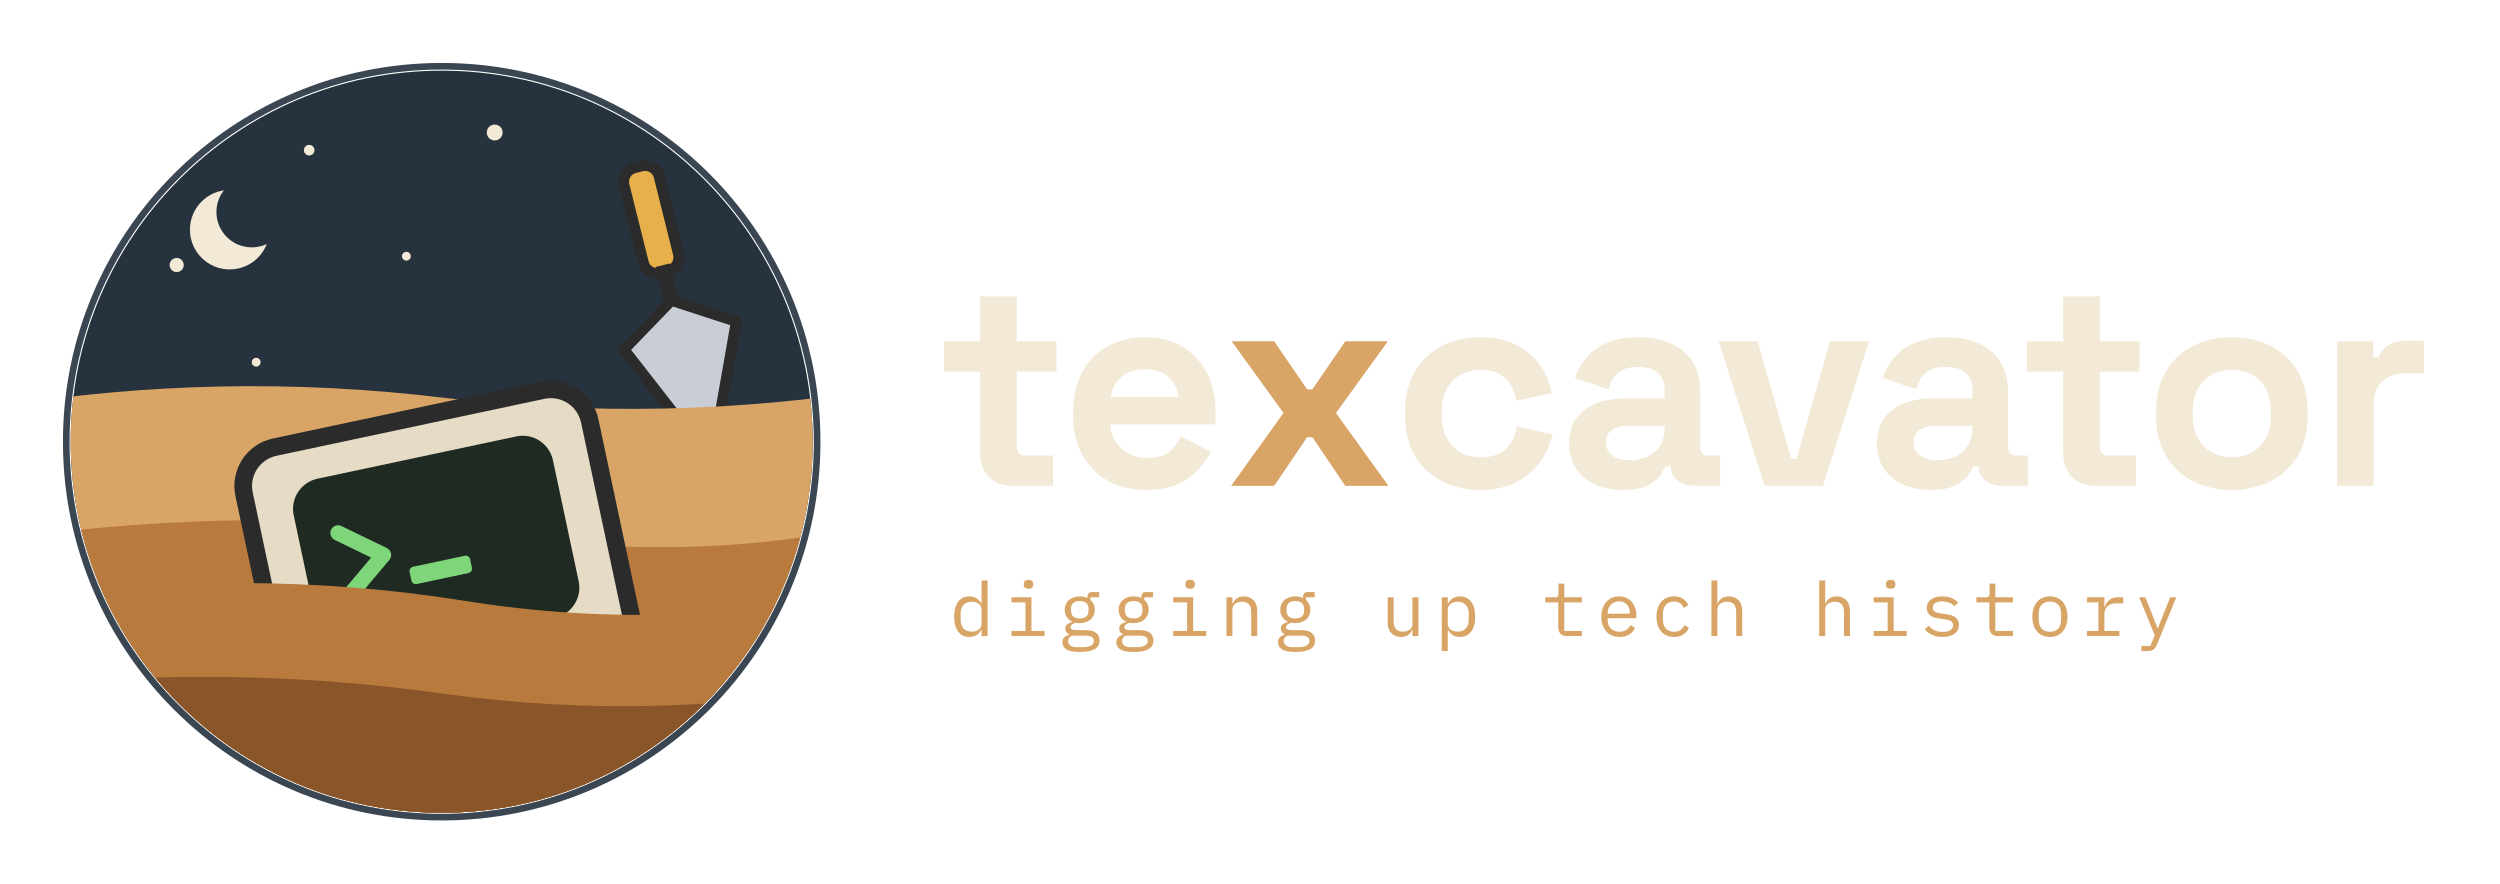
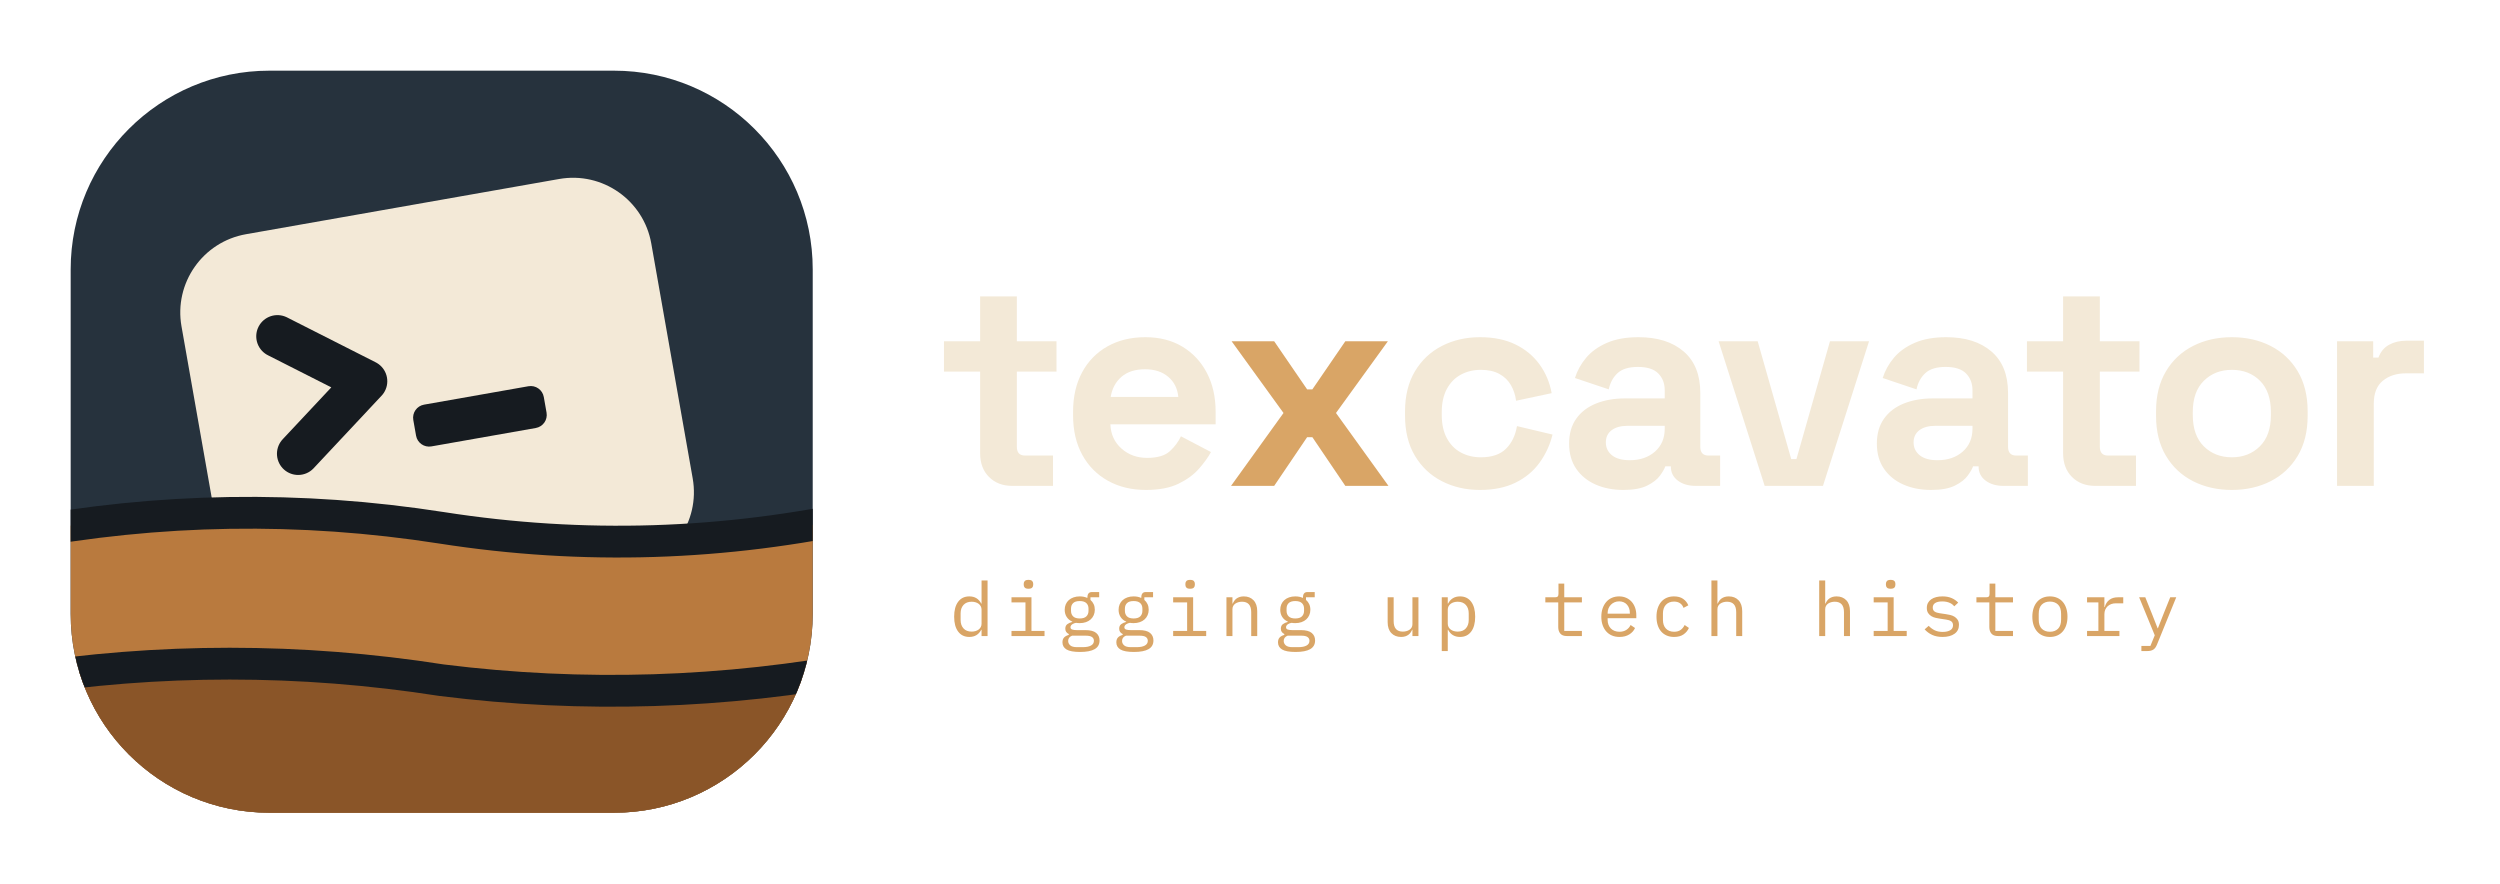
<svg xmlns="http://www.w3.org/2000/svg" viewBox="0 0 566 200" width="2264" height="800">
-   <defs>
-     <clipPath id="c-dark">
-       <circle cx="100" cy="100" r="84" />
-     </clipPath>
-   </defs>
-   <g clip-path="url(#c-dark)">
-     <rect width="200" height="200" fill="#26323D" />
-     <circle cx="52" cy="52" r="9" fill="#F3E9D7" />
-     <circle cx="57" cy="48" r="8" fill="#26323D" />
-     <circle cx="40" cy="60" r="1.6" fill="#F3E9D7" />
-     <circle cx="70" cy="34" r="1.2" fill="#F3E9D7" />
-     <circle cx="112" cy="30" r="1.8" fill="#F3E9D7" />
-     <circle cx="58" cy="82" r="1" fill="#F3E9D7" />
-     <circle cx="150" cy="44" r="1.2" fill="#F3E9D7" />
-     <circle cx="92" cy="58" r="1" fill="#F3E9D7" />
-     <g transform="translate(152 68) rotate(-14) scale(0.82)">
-       <rect x="-5" y="-38" width="10" height="30" rx="4" fill="#E8B04A" stroke="#2B2B2B" stroke-width="3" />
-       <rect x="-2" y="-10" width="4" height="10" fill="#2B2B2B" />
-       <path d="M0 0 L16 10 L0 46 L-16 10Z" fill="#C9CED6" stroke="#2B2B2B" stroke-width="3" stroke-linejoin="round" />
+   <g transform="translate(4 4) scale(3)">
+     <defs>
+       <clipPath id="m-dark">
+         <rect x="4" y="4" width="56" height="56" rx="15" />
+       </clipPath>
+     </defs>
+     <g clip-path="url(#m-dark)">
+       <rect width="64" height="64" fill="#26323D" />
+       <g transform="rotate(-10 32 31)">
+         <rect x="14" y="14" width="36" height="30" rx="6" fill="#F3E9D7" />
+         <path d="M21 22 L27 26.5 L21 31" fill="none" stroke="#161B20" stroke-width="3.2" stroke-linecap="round" stroke-linejoin="round" />
+         <rect x="30" y="29" width="10" height="3.2" rx="1" fill="#161B20" />
+       </g>
+       <path d="M0 39 Q16 36 32 38.5 Q48 41 64 37.5 V64 H0 Z" fill="#B97A3E" stroke="#161B20" stroke-width="2.4" />
+       <path d="M0 50 Q16 47.5 32 50 Q48 52 64 49 V64 H0 Z" fill="#8A5528" stroke="#161B20" stroke-width="2.4" />
    </g>
-     <path d="M0 92 Q50 84 100 90 T200 88 V200 H0Z" fill="#D9A566" />
-     <path d="M0 122 Q60 114 110 121 T200 118 V200 H0Z" fill="#B97A3E" />
-     <path d="M0 152 Q50 146 100 152 T200 150 V200 H0Z" fill="#8A5528" />
-     <g transform="translate(100 130) rotate(-12)">
-       <rect x="-34" y="-31" width="68" height="50" rx="10" fill="#7FD67A" opacity="0.25" />
-       <rect x="-40" y="-36" width="80" height="66" rx="9" fill="#E6DCC6" stroke="#2B2B2B" stroke-width="4" />
-       <rect x="-30" y="-27" width="60" height="42" rx="7" fill="#1E2A22" />
-       <path d="M-21 -14 L-12 -7 L-21 0" fill="none" stroke="#7FD67A" stroke-width="3.5" stroke-linecap="round" stroke-linejoin="round" />
-       <rect x="-7" y="-3" width="14" height="4" rx="1" fill="#7FD67A" />
-       <circle cx="30" cy="22" r="2.5" fill="#B97A3E" />
-     </g>
-     <path d="M0 136 Q55 128 105 136 T200 132 V200 H0Z" fill="#B97A3E" />
-     <path d="M0 156 Q50 150 100 157 T200 154 V200 H0Z" fill="#8A5528" />
  </g>
-   <circle cx="100" cy="100" r="85" fill="none" stroke="#3A4652" stroke-width="1.5" />
  <path fill="#F3E9D7" d="M229.16 110.0Q225.926 110.0 223.913 107.987Q221.9 105.974 221.9 102.608V84.128H213.716V77.264H221.9V67.1H230.216V77.264H239.192V84.128H230.216V101.156Q230.216 103.136 232.064 103.136H238.4V110.0Z M259.444 110.924Q254.56 110.924 250.831 108.845Q247.102 106.766 245.023 102.971Q242.944 99.176 242.944 94.028V93.236Q242.944 88.088 244.99 84.293Q247.036 80.498 250.732 78.419Q254.428 76.34 259.312 76.34Q264.13 76.34 267.694 78.485Q271.258 80.63 273.238 84.425Q275.218 88.22 275.218 93.236V96.074H251.392Q251.524 99.44 253.9 101.552Q256.276 103.664 259.708 103.664Q263.206 103.664 264.856 102.146Q266.506 100.628 267.364 98.78L274.162 102.344Q273.238 104.06 271.489 106.073Q269.74 108.086 266.836 109.505Q263.932 110.924 259.444 110.924ZM251.458 89.87H266.77Q266.506 87.032 264.493 85.316Q262.48 83.6 259.246 83.6Q255.88 83.6 253.9 85.316Q251.92 87.032 251.458 89.87Z" />
  <path fill="#D9A566" d="M278.706 110.0 290.586 93.5 278.838 77.264H288.474L295.932 88.154H297.12L304.578 77.264H314.214L302.466 93.5L314.346 110.0H304.578L297.12 98.978H295.932L288.474 110.0Z" />
  <path fill="#F3E9D7" d="M335.06 110.924Q330.308 110.924 326.447 108.944Q322.586 106.964 320.342 103.202Q318.098 99.44 318.098 94.094V93.17Q318.098 87.824 320.342 84.062Q322.586 80.3 326.447 78.32Q330.308 76.34 335.06 76.34Q339.746 76.34 343.112 77.99Q346.478 79.64 348.557 82.511Q350.636 85.382 351.296 89.012L343.244 90.728Q342.98 88.748 342.056 87.164Q341.132 85.58 339.449 84.656Q337.766 83.732 335.258 83.732Q332.75 83.732 330.737 84.821Q328.724 85.91 327.569 88.055Q326.414 90.2 326.414 93.302V93.962Q326.414 97.064 327.569 99.209Q328.724 101.354 330.737 102.443Q332.75 103.532 335.258 103.532Q339.02 103.532 340.967 101.585Q342.914 99.638 343.442 96.47L351.494 98.384Q350.636 101.882 348.557 104.753Q346.478 107.624 343.112 109.274Q339.746 110.924 335.06 110.924Z M367.522 110.924Q364.024 110.924 361.252 109.703Q358.48 108.482 356.863 106.139Q355.246 103.796 355.246 100.43Q355.246 97.064 356.863 94.787Q358.48 92.51 361.351 91.355Q364.222 90.2 367.918 90.2H376.894V88.352Q376.894 86.042 375.442 84.557Q373.99 83.072 370.822 83.072Q367.72 83.072 366.202 84.491Q364.684 85.91 364.222 88.154L356.566 85.58Q357.358 83.072 359.107 80.993Q360.856 78.914 363.793 77.627Q366.73 76.34 370.954 76.34Q377.422 76.34 381.184 79.574Q384.946 82.808 384.946 88.946V101.156Q384.946 103.136 386.794 103.136H389.434V110.0H383.89Q381.448 110.0 379.864 108.812Q378.28 107.624 378.28 105.644V105.578H377.026Q376.762 106.37 375.838 107.657Q374.914 108.944 372.934 109.934Q370.954 110.924 367.522 110.924ZM368.974 104.192Q372.472 104.192 374.683 102.245Q376.894 100.298 376.894 97.064V96.404H368.512Q366.202 96.404 364.882 97.394Q363.562 98.384 363.562 100.166Q363.562 101.948 364.948 103.07Q366.334 104.192 368.974 104.192Z M399.522 110.0 389.094 77.264H397.938L405.528 103.928H406.716L414.306 77.264H423.15L412.722 110.0Z M437.198 110.924Q433.7 110.924 430.928 109.703Q428.156 108.482 426.539 106.139Q424.922 103.796 424.922 100.43Q424.922 97.064 426.539 94.787Q428.156 92.51 431.027 91.355Q433.898 90.2 437.594 90.2H446.57V88.352Q446.57 86.042 445.118 84.557Q443.666 83.072 440.498 83.072Q437.396 83.072 435.878 84.491Q434.36 85.91 433.898 88.154L426.242 85.58Q427.034 83.072 428.783 80.993Q430.532 78.914 433.469 77.627Q436.406 76.34 440.63 76.34Q447.098 76.34 450.86 79.574Q454.622 82.808 454.622 88.946V101.156Q454.622 103.136 456.47 103.136H459.11V110.0H453.566Q451.124 110.0 449.54 108.812Q447.956 107.624 447.956 105.644V105.578H446.702Q446.438 106.37 445.514 107.657Q444.59 108.944 442.61 109.934Q440.63 110.924 437.198 110.924ZM438.65 104.192Q442.148 104.192 444.359 102.245Q446.57 100.298 446.57 97.064V96.404H438.188Q435.878 96.404 434.558 97.394Q433.238 98.384 433.238 100.166Q433.238 101.948 434.624 103.07Q436.01 104.192 438.65 104.192Z M474.346 110.0Q471.112 110.0 469.099 107.987Q467.086 105.974 467.086 102.608V84.128H458.902V77.264H467.086V67.1H475.402V77.264H484.378V84.128H475.402V101.156Q475.402 103.136 477.25 103.136H483.586V110.0Z M505.29 110.924Q500.406 110.924 496.512 108.944Q492.618 106.964 490.374 103.202Q488.13 99.44 488.13 94.16V93.104Q488.13 87.824 490.374 84.062Q492.618 80.3 496.512 78.32Q500.406 76.34 505.29 76.34Q510.174 76.34 514.068 78.32Q517.962 80.3 520.206 84.062Q522.45 87.824 522.45 93.104V94.16Q522.45 99.44 520.206 103.202Q517.962 106.964 514.068 108.944Q510.174 110.924 505.29 110.924ZM505.29 103.532Q509.118 103.532 511.626 101.057Q514.134 98.582 514.134 93.962V93.302Q514.134 88.682 511.659 86.207Q509.184 83.732 505.29 83.732Q501.462 83.732 498.954 86.207Q496.446 88.682 496.446 93.302V93.962Q496.446 98.582 498.954 101.057Q501.462 103.532 505.29 103.532Z M529.106 110.0V77.264H537.29V80.96H538.478Q539.204 78.98 540.887 78.056Q542.57 77.132 544.814 77.132H548.774V84.524H544.682Q541.514 84.524 539.468 86.207Q537.422 87.89 537.422 91.388V110.0Z" />
  <path fill="#D9A566" d="M222.225 142.572H222.157Q221.307 144.204 219.454 144.204Q217.839 144.204 216.93 142.997Q216.02 141.79 216.02 139.614Q216.02 137.438 216.93 136.231Q217.839 135.024 219.454 135.024Q221.307 135.024 222.157 136.656H222.225V131.42H223.585V144.0H222.225ZM219.981 142.997Q220.44 142.997 220.848 142.878Q221.256 142.759 221.562 142.529Q221.868 142.3 222.046 141.969Q222.225 141.637 222.225 141.195V138.033Q222.225 137.591 222.046 137.26Q221.868 136.928 221.562 136.698Q221.256 136.469 220.848 136.35Q220.44 136.231 219.981 136.231Q218.791 136.231 218.137 136.953Q217.482 137.676 217.482 138.866V140.362Q217.482 141.552 218.137 142.274Q218.791 142.997 219.981 142.997Z M232.844 133.29Q232.249 133.29 232.011 133.043Q231.773 132.797 231.773 132.423V132.151Q231.773 131.777 232.011 131.53Q232.249 131.284 232.844 131.284Q233.439 131.284 233.677 131.53Q233.915 131.777 233.915 132.151V132.423Q233.915 132.797 233.677 133.043Q233.439 133.29 232.844 133.29ZM229.002 142.844H232.164V136.384H229.002V135.228H233.524V142.844H236.482V144.0H229.002Z M248.937 145.003Q248.937 146.329 247.832 146.966Q246.727 147.604 244.517 147.604Q242.392 147.604 241.465 147.043Q240.539 146.482 240.539 145.428Q240.539 144.714 240.913 144.323Q241.287 143.932 241.967 143.745V143.541Q241.593 143.354 241.389 143.065Q241.185 142.776 241.185 142.334Q241.185 141.654 241.635 141.314Q242.086 140.974 242.766 140.804V140.736Q241.95 140.379 241.499 139.682Q241.049 138.985 241.049 138.05Q241.049 137.387 241.287 136.826Q241.525 136.265 241.975 135.865Q242.426 135.466 243.055 135.245Q243.684 135.024 244.449 135.024Q245.435 135.024 246.183 135.381V135.228Q246.183 134.718 246.421 134.378Q246.659 134.038 247.237 134.038H248.852V135.228H246.88V135.823Q247.356 136.231 247.611 136.792Q247.866 137.353 247.866 138.05Q247.866 138.713 247.619 139.274Q247.373 139.835 246.931 140.234Q246.489 140.634 245.851 140.855Q245.214 141.076 244.449 141.076Q244.228 141.076 244.024 141.059Q243.82 141.042 243.616 141.008Q243.412 141.042 243.191 141.118Q242.97 141.195 242.783 141.322Q242.596 141.45 242.477 141.62Q242.358 141.79 242.358 142.011Q242.358 142.402 242.749 142.529Q243.14 142.657 243.769 142.657H245.707Q247.407 142.657 248.172 143.294Q248.937 143.932 248.937 145.003ZM247.662 145.071Q247.662 144.544 247.237 144.23Q246.812 143.915 245.758 143.915H242.715Q241.831 144.272 241.831 145.105Q241.831 145.683 242.29 146.099Q242.749 146.516 243.82 146.516H245.146Q246.336 146.516 246.999 146.15Q247.662 145.785 247.662 145.071ZM244.449 140.022Q245.469 140.022 245.953 139.546Q246.438 139.07 246.438 138.288V137.795Q246.438 137.013 245.953 136.546Q245.469 136.078 244.449 136.078Q243.429 136.078 242.953 136.546Q242.477 137.013 242.477 137.795V138.288Q242.477 139.07 242.953 139.546Q243.429 140.022 244.449 140.022Z M261.137 145.003Q261.137 146.329 260.032 146.966Q258.927 147.604 256.717 147.604Q254.592 147.604 253.665 147.043Q252.739 146.482 252.739 145.428Q252.739 144.714 253.113 144.323Q253.487 143.932 254.167 143.745V143.541Q253.793 143.354 253.589 143.065Q253.385 142.776 253.385 142.334Q253.385 141.654 253.835 141.314Q254.286 140.974 254.966 140.804V140.736Q254.15 140.379 253.699 139.682Q253.249 138.985 253.249 138.05Q253.249 137.387 253.487 136.826Q253.725 136.265 254.175 135.865Q254.626 135.466 255.255 135.245Q255.884 135.024 256.649 135.024Q257.635 135.024 258.383 135.381V135.228Q258.383 134.718 258.621 134.378Q258.859 134.038 259.437 134.038H261.052V135.228H259.08V135.823Q259.556 136.231 259.811 136.792Q260.066 137.353 260.066 138.05Q260.066 138.713 259.819 139.274Q259.573 139.835 259.131 140.234Q258.689 140.634 258.051 140.855Q257.414 141.076 256.649 141.076Q256.428 141.076 256.224 141.059Q256.02 141.042 255.816 141.008Q255.612 141.042 255.391 141.118Q255.17 141.195 254.983 141.322Q254.796 141.45 254.677 141.62Q254.558 141.79 254.558 142.011Q254.558 142.402 254.949 142.529Q255.34 142.657 255.969 142.657H257.907Q259.607 142.657 260.372 143.294Q261.137 143.932 261.137 145.003ZM259.862 145.071Q259.862 144.544 259.437 144.23Q259.012 143.915 257.958 143.915H254.915Q254.031 144.272 254.031 145.105Q254.031 145.683 254.49 146.099Q254.949 146.516 256.02 146.516H257.346Q258.536 146.516 259.199 146.15Q259.862 145.785 259.862 145.071ZM256.649 140.022Q257.669 140.022 258.154 139.546Q258.638 139.07 258.638 138.288V137.795Q258.638 137.013 258.154 136.546Q257.669 136.078 256.649 136.078Q255.629 136.078 255.153 136.546Q254.677 137.013 254.677 137.795V138.288Q254.677 139.07 255.153 139.546Q255.629 140.022 256.649 140.022Z M269.444 133.29Q268.849 133.29 268.611 133.043Q268.373 132.797 268.373 132.423V132.151Q268.373 131.777 268.611 131.53Q268.849 131.284 269.444 131.284Q270.039 131.284 270.277 131.53Q270.515 131.777 270.515 132.151V132.423Q270.515 132.797 270.277 133.043Q270.039 133.29 269.444 133.29ZM265.602 142.844H268.764V136.384H265.602V135.228H270.124V142.844H273.082V144.0H265.602Z M277.666 144.0V135.228H279.026V136.656H279.094Q279.23 136.333 279.434 136.036Q279.638 135.738 279.935 135.517Q280.233 135.296 280.641 135.16Q281.049 135.024 281.593 135.024Q282.97 135.024 283.803 135.899Q284.636 136.775 284.636 138.373V144.0H283.276V138.611Q283.276 137.404 282.749 136.817Q282.222 136.231 281.202 136.231Q280.794 136.231 280.403 136.333Q280.012 136.435 279.706 136.639Q279.4 136.843 279.213 137.166Q279.026 137.489 279.026 137.914V144.0Z M297.737 145.003Q297.737 146.329 296.632 146.966Q295.527 147.604 293.317 147.604Q291.192 147.604 290.265 147.043Q289.339 146.482 289.339 145.428Q289.339 144.714 289.713 144.323Q290.087 143.932 290.767 143.745V143.541Q290.393 143.354 290.189 143.065Q289.985 142.776 289.985 142.334Q289.985 141.654 290.435 141.314Q290.886 140.974 291.566 140.804V140.736Q290.75 140.379 290.299 139.682Q289.849 138.985 289.849 138.05Q289.849 137.387 290.087 136.826Q290.325 136.265 290.775 135.865Q291.226 135.466 291.855 135.245Q292.484 135.024 293.249 135.024Q294.235 135.024 294.983 135.381V135.228Q294.983 134.718 295.221 134.378Q295.459 134.038 296.037 134.038H297.652V135.228H295.68V135.823Q296.156 136.231 296.411 136.792Q296.666 137.353 296.666 138.05Q296.666 138.713 296.419 139.274Q296.173 139.835 295.731 140.234Q295.289 140.634 294.651 140.855Q294.014 141.076 293.249 141.076Q293.028 141.076 292.824 141.059Q292.62 141.042 292.416 141.008Q292.212 141.042 291.991 141.118Q291.77 141.195 291.583 141.322Q291.396 141.45 291.277 141.62Q291.158 141.79 291.158 142.011Q291.158 142.402 291.549 142.529Q291.94 142.657 292.569 142.657H294.507Q296.207 142.657 296.972 143.294Q297.737 143.932 297.737 145.003ZM296.462 145.071Q296.462 144.544 296.037 144.23Q295.612 143.915 294.558 143.915H291.515Q290.631 144.272 290.631 145.105Q290.631 145.683 291.09 146.099Q291.549 146.516 292.62 146.516H293.946Q295.136 146.516 295.799 146.15Q296.462 145.785 296.462 145.071ZM293.249 140.022Q294.269 140.022 294.753 139.546Q295.238 139.07 295.238 138.288V137.795Q295.238 137.013 294.753 136.546Q294.269 136.078 293.249 136.078Q292.229 136.078 291.753 136.546Q291.277 137.013 291.277 137.795V138.288Q291.277 139.07 291.753 139.546Q292.229 140.022 293.249 140.022Z M319.774 142.572H319.706Q319.57 142.895 319.366 143.192Q319.162 143.49 318.864 143.711Q318.567 143.932 318.159 144.068Q317.751 144.204 317.207 144.204Q315.83 144.204 314.997 143.329Q314.164 142.453 314.164 140.855V135.228H315.524V140.617Q315.524 141.824 316.051 142.411Q316.578 142.997 317.598 142.997Q318.006 142.997 318.397 142.895Q318.788 142.793 319.094 142.589Q319.4 142.385 319.587 142.07Q319.774 141.756 319.774 141.314V135.228H321.134V144.0H319.774Z M326.415 135.228H327.775V136.656H327.843Q328.693 135.024 330.546 135.024Q332.161 135.024 333.07 136.231Q333.98 137.438 333.98 139.614Q333.98 141.79 333.07 142.997Q332.161 144.204 330.546 144.204Q328.693 144.204 327.843 142.572H327.775V147.4H326.415ZM330.019 142.997Q331.209 142.997 331.863 142.274Q332.518 141.552 332.518 140.362V138.866Q332.518 137.676 331.863 136.953Q331.209 136.231 330.019 136.231Q329.56 136.231 329.152 136.35Q328.744 136.469 328.438 136.698Q328.132 136.928 327.953 137.26Q327.775 137.591 327.775 138.033V141.195Q327.775 141.637 327.953 141.969Q328.132 142.3 328.438 142.529Q328.744 142.759 329.152 142.878Q329.56 142.997 330.019 142.997Z M354.725 144.0Q353.722 144.0 353.254 143.439Q352.787 142.878 352.787 141.994V136.384H349.863V135.228H352.039Q352.481 135.228 352.659 135.05Q352.838 134.871 352.838 134.429V132.134H354.147V135.228H358.142V136.384H354.147V142.844H358.142V144.0Z M366.653 144.204Q365.701 144.204 364.944 143.881Q364.188 143.558 363.652 142.954Q363.117 142.351 362.828 141.51Q362.539 140.668 362.539 139.631Q362.539 138.577 362.836 137.727Q363.134 136.877 363.661 136.274Q364.188 135.67 364.927 135.347Q365.667 135.024 366.568 135.024Q367.452 135.024 368.174 135.347Q368.897 135.67 369.407 136.239Q369.917 136.809 370.189 137.591Q370.461 138.373 370.461 139.308V139.954H363.967V140.362Q363.967 140.94 364.154 141.433Q364.341 141.926 364.689 142.283Q365.038 142.64 365.539 142.835Q366.041 143.031 366.653 143.031Q367.537 143.031 368.183 142.623Q368.829 142.215 369.169 141.501L370.172 142.181Q369.781 143.065 368.871 143.635Q367.962 144.204 366.653 144.204ZM366.568 136.146Q366.007 136.146 365.531 136.35Q365.055 136.554 364.706 136.911Q364.358 137.268 364.162 137.752Q363.967 138.237 363.967 138.815V138.934H368.999V138.747Q368.999 138.169 368.82 137.693Q368.642 137.217 368.327 136.869Q368.013 136.52 367.562 136.333Q367.112 136.146 366.568 136.146Z M379.006 144.204Q378.054 144.204 377.314 143.873Q376.575 143.541 376.065 142.946Q375.555 142.351 375.291 141.501Q375.028 140.651 375.028 139.614Q375.028 138.577 375.3 137.727Q375.572 136.877 376.082 136.274Q376.592 135.67 377.323 135.347Q378.054 135.024 378.989 135.024Q380.264 135.024 381.063 135.585Q381.862 136.146 382.236 137.047L381.148 137.625Q380.91 136.945 380.357 136.571Q379.805 136.197 378.989 136.197Q378.394 136.197 377.926 136.392Q377.459 136.588 377.136 136.945Q376.813 137.302 376.651 137.795Q376.49 138.288 376.49 138.866V140.362Q376.49 140.94 376.651 141.433Q376.813 141.926 377.136 142.283Q377.459 142.64 377.935 142.835Q378.411 143.031 379.023 143.031Q379.907 143.031 380.485 142.623Q381.063 142.215 381.403 141.501L382.372 142.164Q381.981 143.048 381.156 143.626Q380.332 144.204 379.006 144.204Z M387.466 131.42H388.826V136.656H388.894Q389.03 136.333 389.234 136.036Q389.438 135.738 389.735 135.517Q390.033 135.296 390.441 135.16Q390.849 135.024 391.393 135.024Q392.77 135.024 393.603 135.899Q394.436 136.775 394.436 138.373V144.0H393.076V138.611Q393.076 137.404 392.549 136.817Q392.022 136.231 391.002 136.231Q390.594 136.231 390.203 136.333Q389.812 136.435 389.506 136.639Q389.2 136.843 389.013 137.166Q388.826 137.489 388.826 137.914V144.0H387.466Z M411.866 131.42H413.226V136.656H413.294Q413.43 136.333 413.634 136.036Q413.838 135.738 414.135 135.517Q414.433 135.296 414.841 135.16Q415.249 135.024 415.793 135.024Q417.17 135.024 418.003 135.899Q418.836 136.775 418.836 138.373V144.0H417.476V138.611Q417.476 137.404 416.949 136.817Q416.422 136.231 415.402 136.231Q414.994 136.231 414.603 136.333Q414.212 136.435 413.906 136.639Q413.6 136.843 413.413 137.166Q413.226 137.489 413.226 137.914V144.0H411.866Z M428.044 133.29Q427.449 133.29 427.211 133.043Q426.973 132.797 426.973 132.423V132.151Q426.973 131.777 427.211 131.53Q427.449 131.284 428.044 131.284Q428.639 131.284 428.877 131.53Q429.115 131.777 429.115 132.151V132.423Q429.115 132.797 428.877 133.043Q428.639 133.29 428.044 133.29ZM424.202 142.844H427.364V136.384H424.202V135.228H428.724V142.844H431.682V144.0H424.202Z M439.802 144.204Q438.425 144.204 437.43 143.737Q436.436 143.269 435.739 142.487L436.657 141.688Q437.286 142.351 438.034 142.708Q438.782 143.065 439.836 143.065Q440.856 143.065 441.51 142.7Q442.165 142.334 442.165 141.552Q442.165 141.212 442.037 140.982Q441.91 140.753 441.689 140.617Q441.468 140.481 441.196 140.404Q440.924 140.328 440.618 140.277L439.241 140.073Q438.782 140.005 438.246 139.886Q437.711 139.767 437.269 139.504Q436.827 139.24 436.529 138.798Q436.232 138.356 436.232 137.642Q436.232 136.979 436.495 136.494Q436.759 136.01 437.235 135.678Q437.711 135.347 438.357 135.185Q439.003 135.024 439.768 135.024Q440.958 135.024 441.833 135.398Q442.709 135.772 443.338 136.435L442.454 137.268Q442.301 137.081 442.071 136.885Q441.842 136.69 441.51 136.529Q441.179 136.367 440.737 136.265Q440.295 136.163 439.717 136.163Q438.68 136.163 438.127 136.52Q437.575 136.877 437.575 137.557Q437.575 137.897 437.702 138.126Q437.83 138.356 438.051 138.492Q438.272 138.628 438.552 138.704Q438.833 138.781 439.122 138.832L440.499 139.036Q440.975 139.104 441.502 139.223Q442.029 139.342 442.471 139.606Q442.913 139.869 443.21 140.311Q443.508 140.753 443.508 141.467Q443.508 142.776 442.496 143.49Q441.485 144.204 439.802 144.204Z M452.325 144.0Q451.322 144.0 450.854 143.439Q450.387 142.878 450.387 141.994V136.384H447.463V135.228H449.639Q450.081 135.228 450.259 135.05Q450.438 134.871 450.438 134.429V132.134H451.747V135.228H455.742V136.384H451.747V142.844H455.742V144.0Z M464.1 144.204Q463.182 144.204 462.442 143.881Q461.703 143.558 461.184 142.954Q460.666 142.351 460.394 141.51Q460.122 140.668 460.122 139.614Q460.122 138.577 460.394 137.727Q460.666 136.877 461.184 136.274Q461.703 135.67 462.442 135.347Q463.182 135.024 464.1 135.024Q465.018 135.024 465.757 135.347Q466.497 135.67 467.015 136.274Q467.534 136.877 467.806 137.727Q468.078 138.577 468.078 139.614Q468.078 140.668 467.806 141.51Q467.534 142.351 467.015 142.954Q466.497 143.558 465.757 143.881Q465.018 144.204 464.1 144.204ZM464.1 143.031Q465.239 143.031 465.936 142.351Q466.633 141.671 466.633 140.243V138.985Q466.633 137.557 465.936 136.877Q465.239 136.197 464.1 136.197Q462.961 136.197 462.264 136.877Q461.567 137.557 461.567 138.985V140.243Q461.567 141.671 462.264 142.351Q462.961 143.031 464.1 143.031Z M472.509 142.844H475.076V136.384H472.509V135.228H476.436V137.438H476.521Q476.793 136.401 477.549 135.815Q478.306 135.228 479.479 135.228H480.703V136.588H479.054Q477.881 136.588 477.158 137.268Q476.436 137.948 476.436 139.053V142.844H479.836V144.0H472.509Z M491.339 135.228H492.699L488.347 145.921Q488.194 146.295 488.007 146.575Q487.82 146.856 487.565 147.034Q487.31 147.213 486.953 147.306Q486.596 147.4 486.103 147.4H484.811V146.244H486.851L487.837 143.83L484.301 135.228H485.695L487.174 138.9L488.483 142.232H488.551L489.86 138.9Z" />
</svg>
